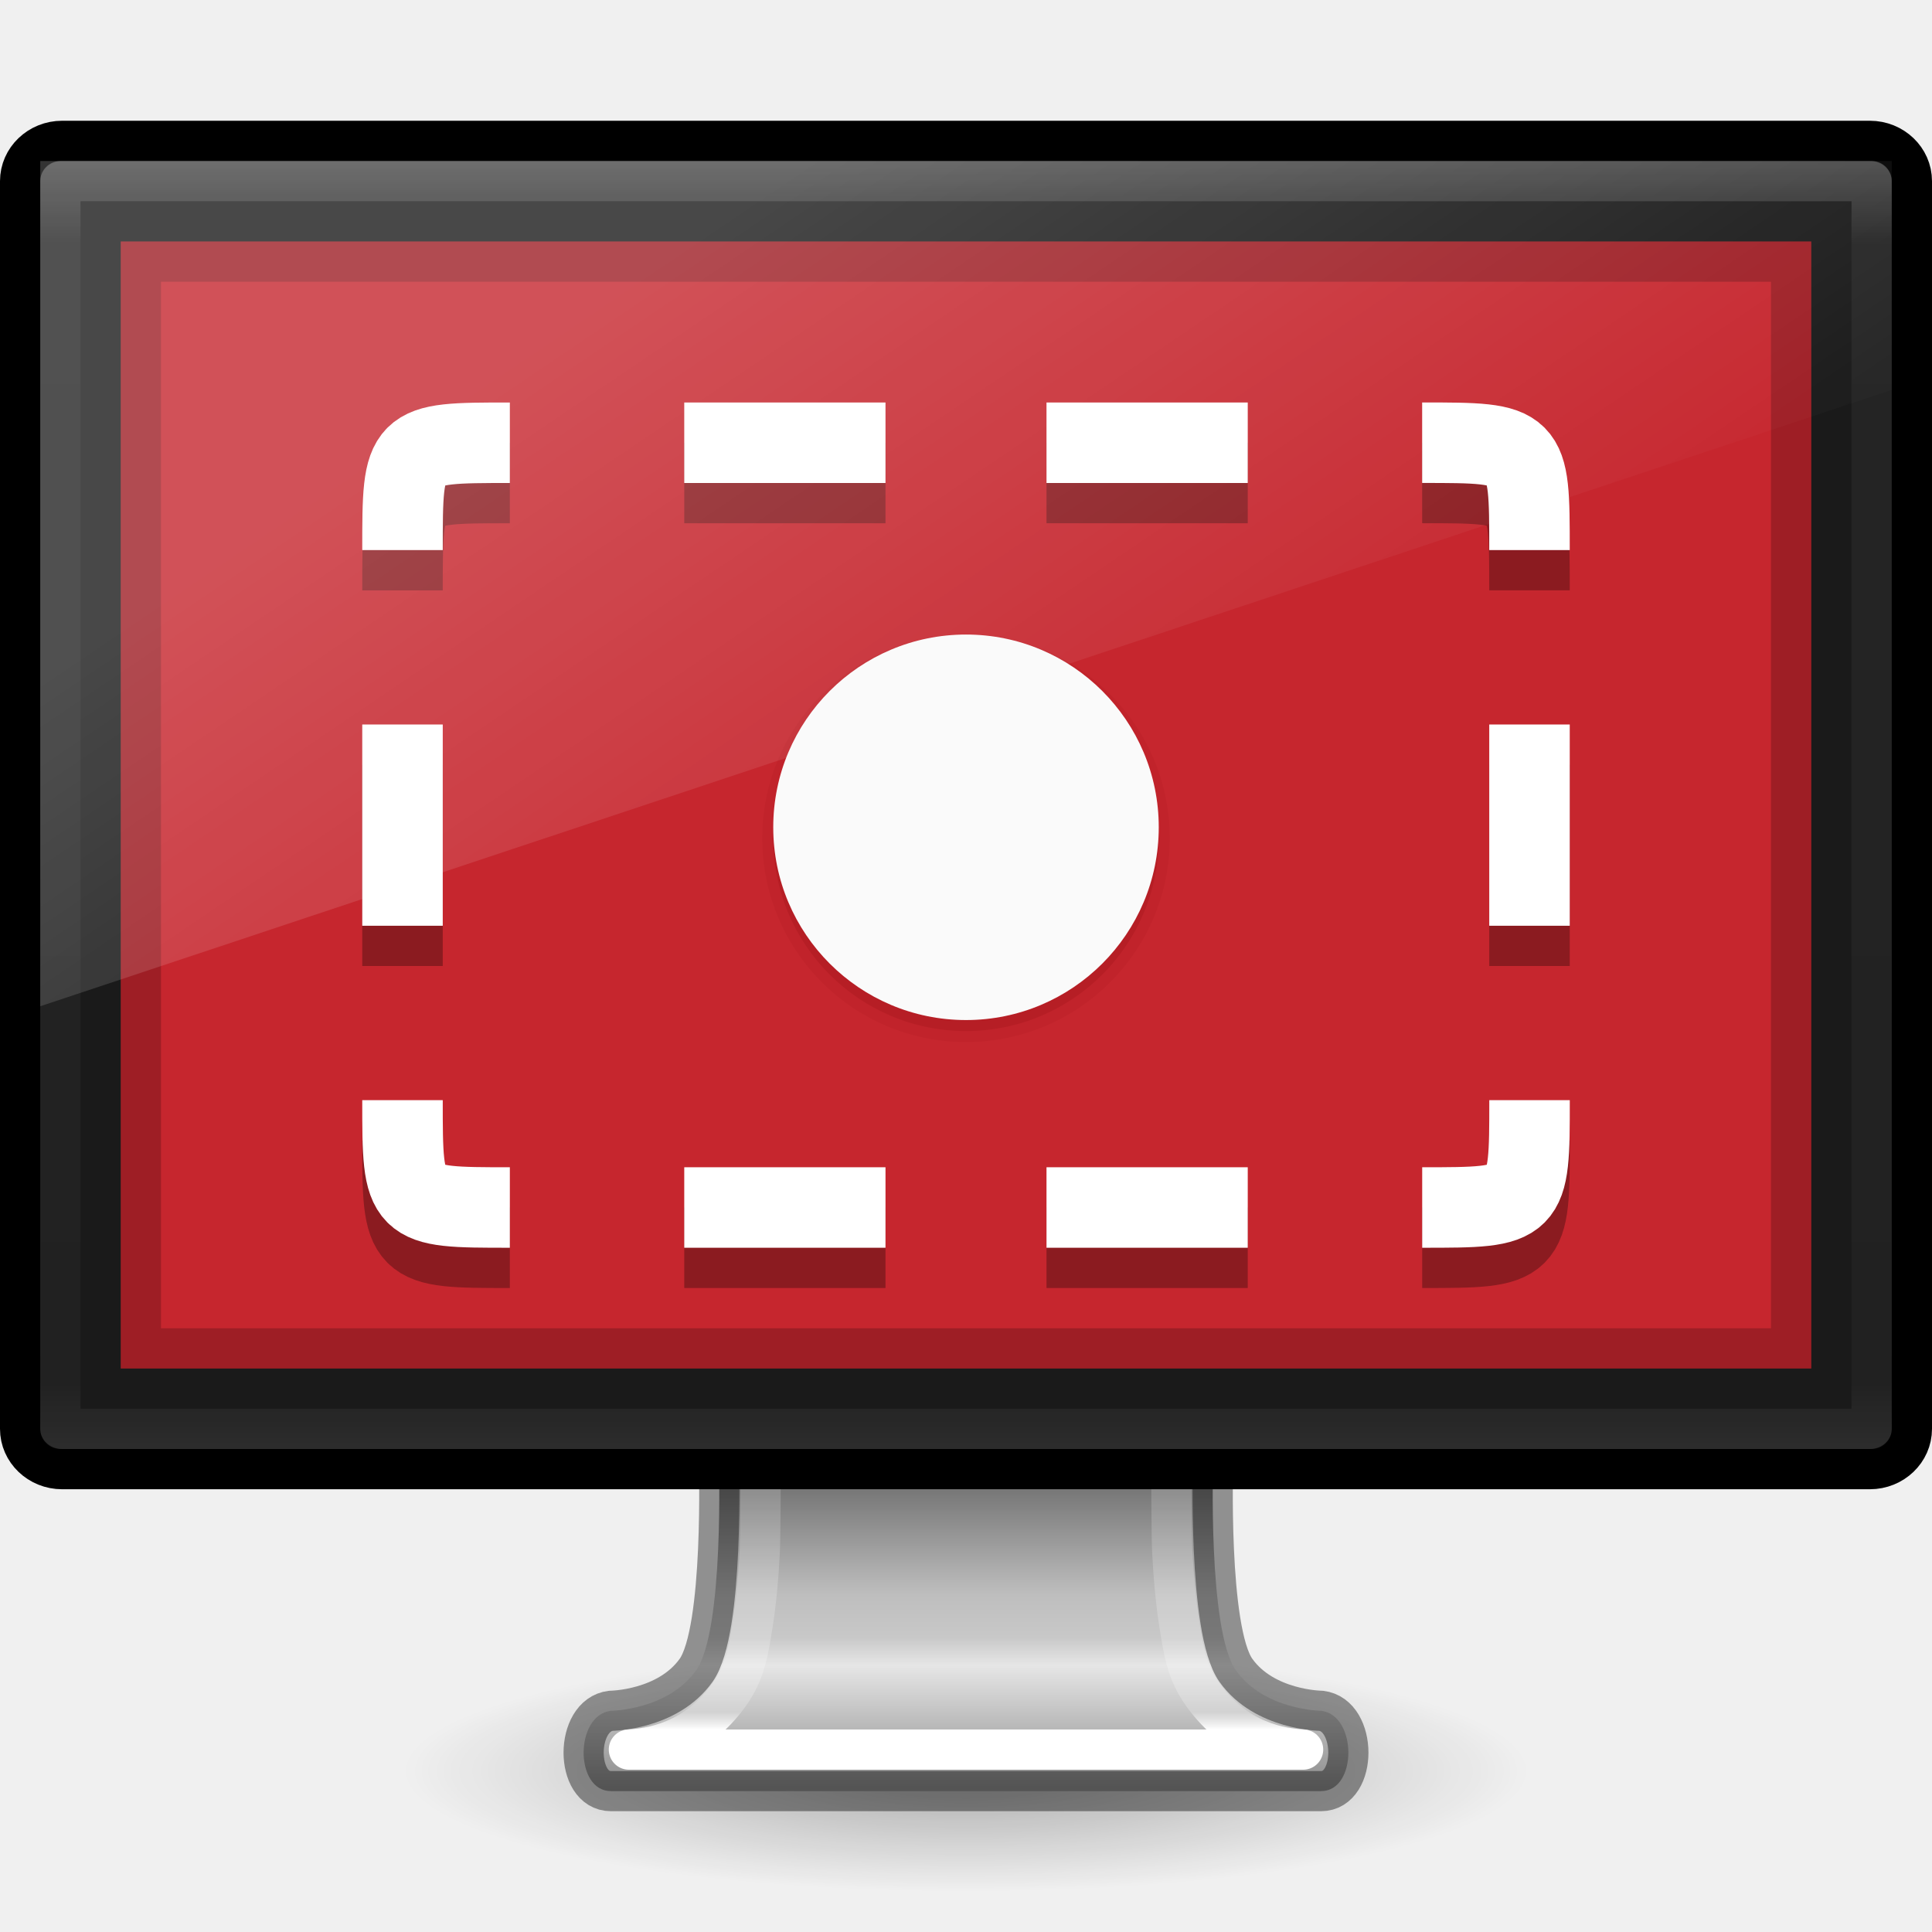
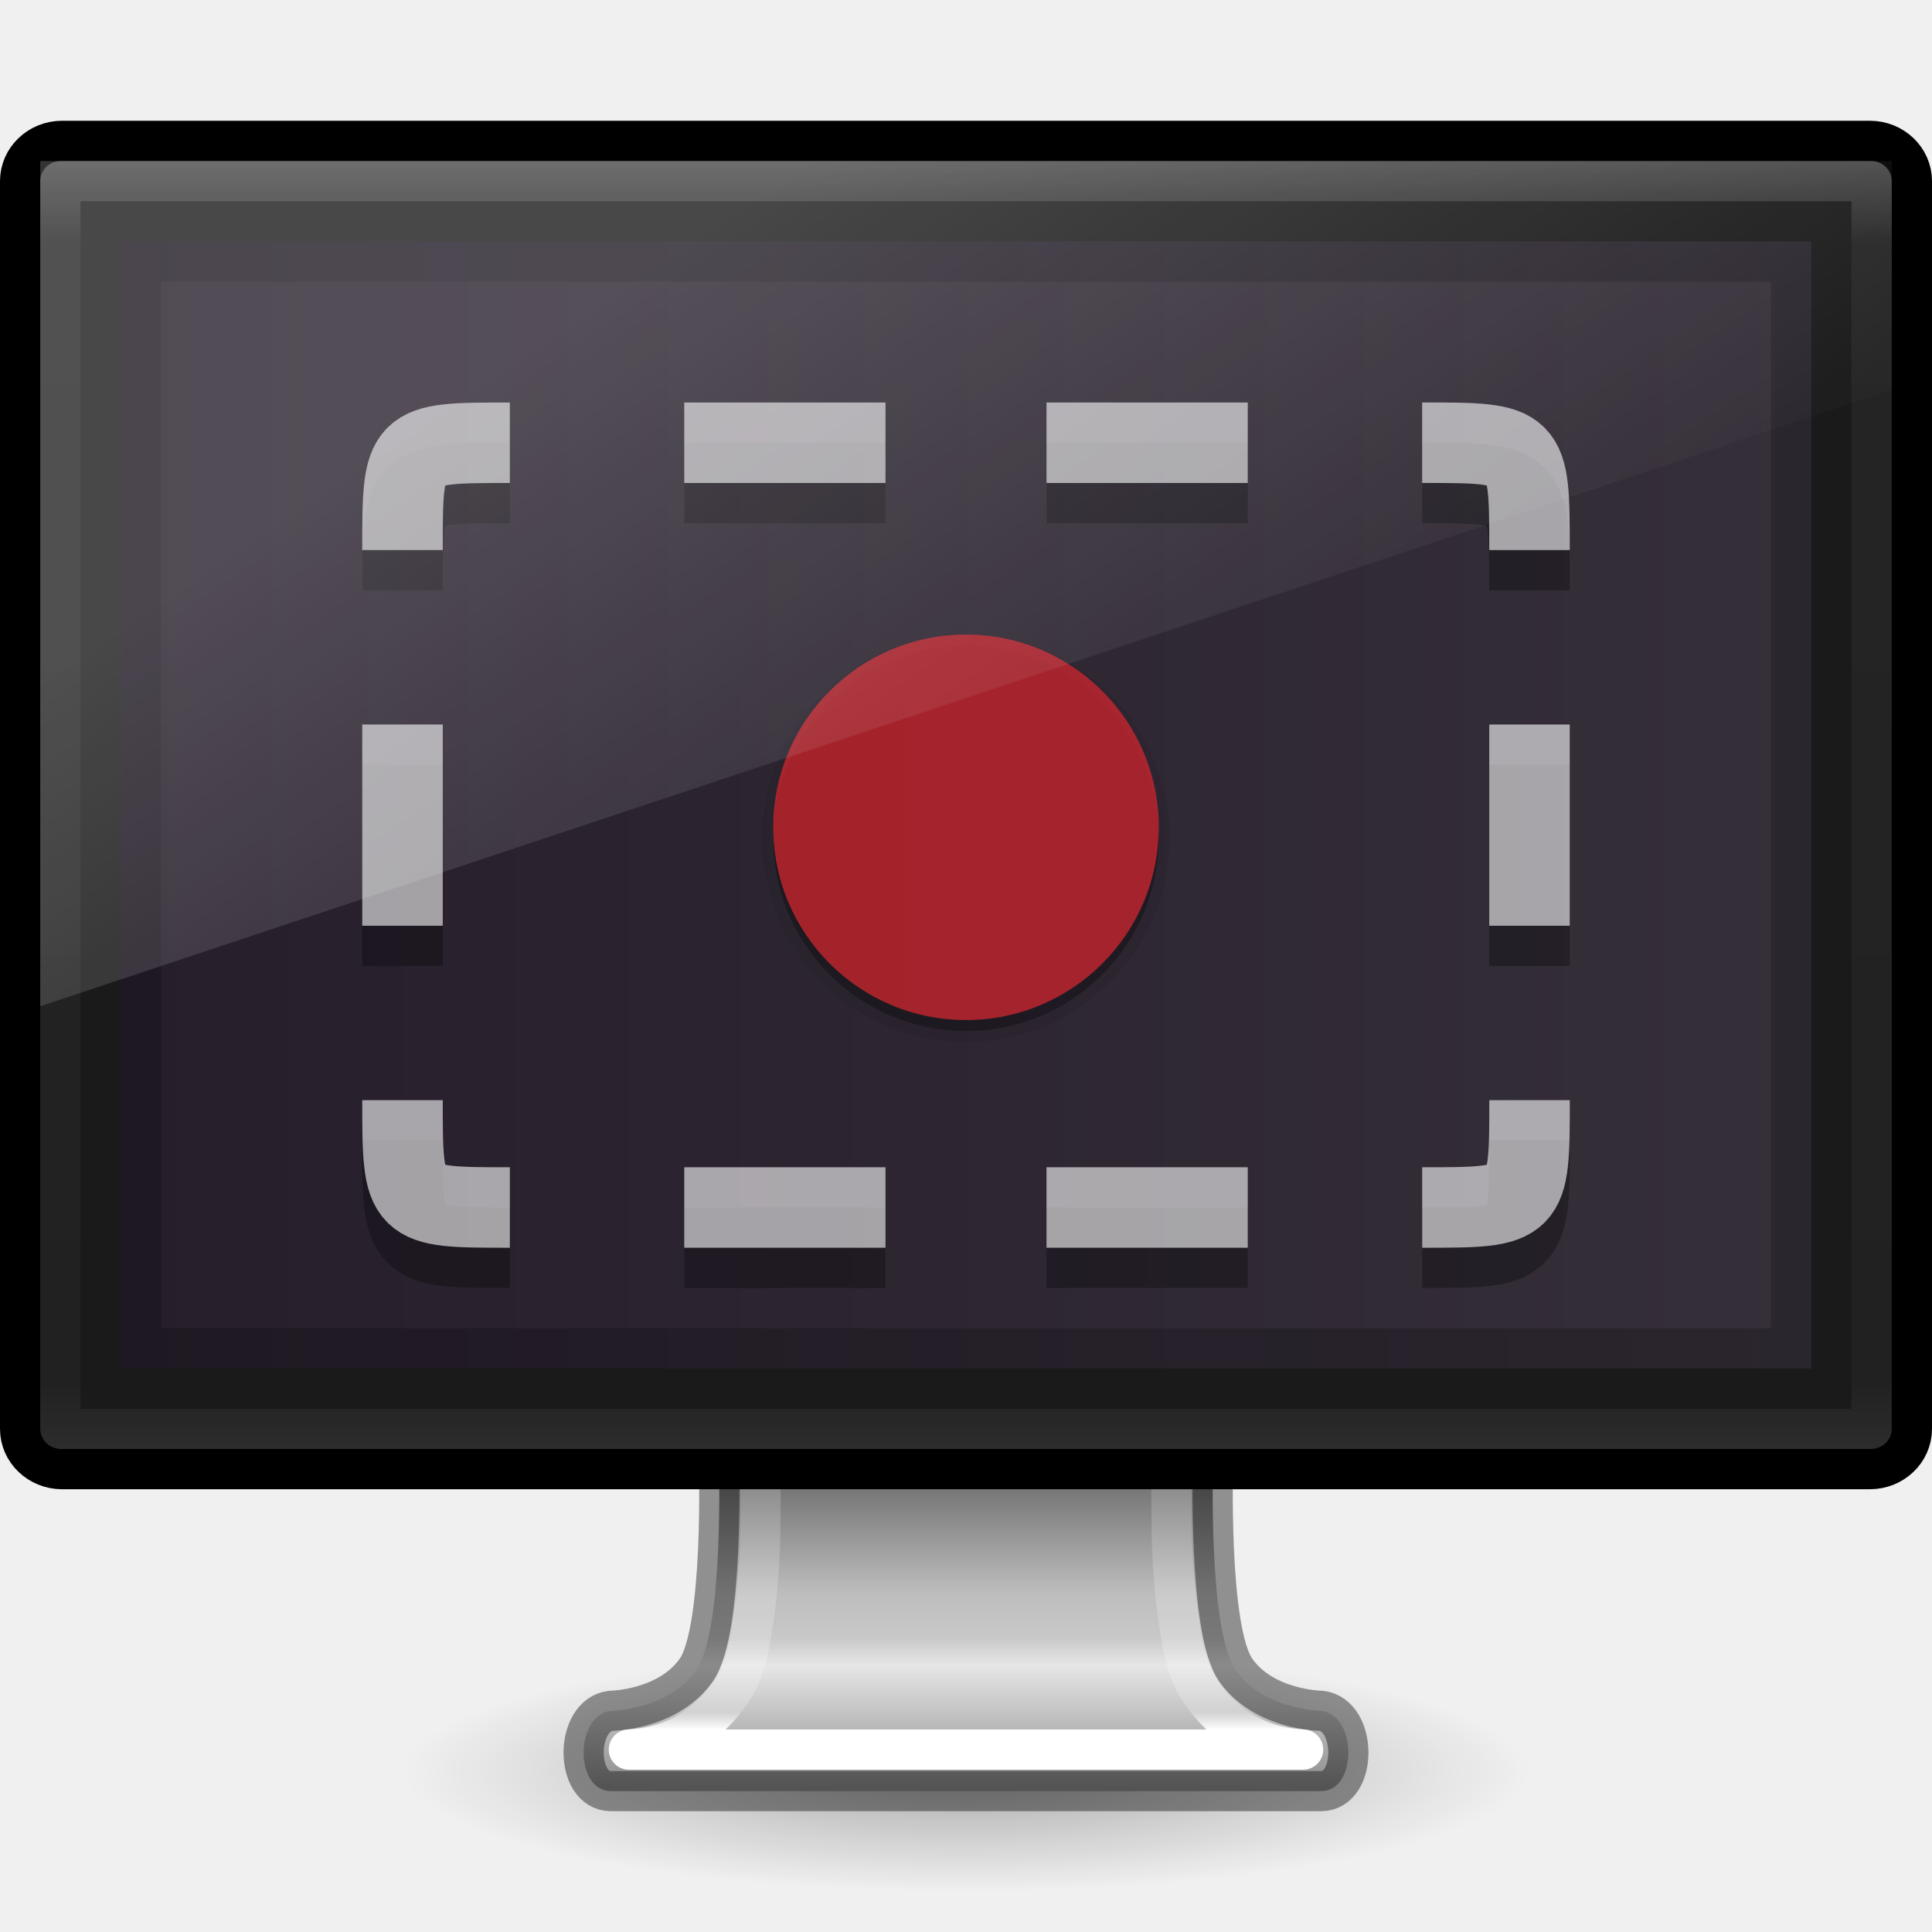
<svg xmlns="http://www.w3.org/2000/svg" xmlns:xlink="http://www.w3.org/1999/xlink" id="svg4569" height="48" width="48" version="1.1">
  <defs id="defs4571">
    <linearGradient id="linearGradient4054">
      <stop offset="0" style="stop-color:#ffffff;stop-opacity:1" id="stop4056" />
      <stop offset="0.063" style="stop-color:#ffffff;stop-opacity:0.235" id="stop4058" />
      <stop offset="0.969" style="stop-color:#ffffff;stop-opacity:0.157" id="stop4060" />
      <stop offset="1" style="stop-color:#ffffff;stop-opacity:0.392" id="stop4062" />
    </linearGradient>
    <linearGradient id="linearGradient3912">
      <stop offset="0" style="stop-color:#787878;stop-opacity:1" id="stop3914" />
      <stop offset="0.35" style="stop-color:#bebebe;stop-opacity:1" id="stop3916" />
      <stop offset="0.494" style="stop-color:#c8c8c8;stop-opacity:1" id="stop3918" />
      <stop offset="0.589" style="stop-color:#e6e6e6;stop-opacity:1" id="stop3920" />
      <stop offset="1" style="stop-color:#8c8c8c;stop-opacity:1" id="stop3922" />
    </linearGradient>
    <linearGradient id="linearGradient10691-1">
      <stop offset="0" style="stop-color:#000000;stop-opacity:1" id="stop10693-3" />
      <stop offset="1" style="stop-color:#000000;stop-opacity:0" id="stop10695-1" />
    </linearGradient>
    <radialGradient gradientTransform="matrix(1.936801,0,0,0.4150287,11.01818,13.44736)" gradientUnits="userSpaceOnUse" xlink:href="#linearGradient10691-1" id="radialGradient3001" fy="73.616" fx="6.703" r="7.228" cy="73.616" cx="6.703" />
    <linearGradient gradientTransform="matrix(0.9964089,0,0,1.000144,-332.882,-50.01272)" gradientUnits="userSpaceOnUse" xlink:href="#linearGradient3912" id="linearGradient3832-9" y2="94.396" x2="361.106" y1="87.05" x1="361.106" />
    <linearGradient gradientTransform="matrix(1.15,0,0,1.166667,-0.1500035,13.33333)" gradientUnits="userSpaceOnUse" xlink:href="#linearGradient3880" id="linearGradient3887" y2="12" x2="20" y1="-3" x1="10" />
    <linearGradient id="linearGradient3880">
      <stop offset="0" style="stop-color:#ffffff;stop-opacity:1" id="stop3883" />
      <stop offset="1" style="stop-color:#ffffff;stop-opacity:0" id="stop3885" />
    </linearGradient>
    <linearGradient id="outerBackgroundGradient-5-0">
      <stop offset="0" style="stop-color:#261e2b;stop-opacity:1" id="stop3864-8-6-4" />
      <stop offset="1" style="stop-color:#352f39;stop-opacity:1" id="stop3866-9-1-86" />
    </linearGradient>
    <linearGradient gradientTransform="matrix(1.05,0,0,1.217391,1.949997,15.73913)" gradientUnits="userSpaceOnUse" xlink:href="#outerBackgroundGradient-5-0" id="linearGradient4020" y2="2" x2="15" y1="24.619" x1="15" />
    <linearGradient id="linearGradient3924-1">
      <stop offset="0" style="stop-color:#ffffff;stop-opacity:1" id="stop3926-3" />
      <stop offset="0.063" style="stop-color:#ffffff;stop-opacity:0.235" id="stop3928-91" />
      <stop offset="0.951" style="stop-color:#ffffff;stop-opacity:0.157" id="stop3930-6" />
      <stop offset="1" style="stop-color:#ffffff;stop-opacity:0.392" id="stop3932-6" />
    </linearGradient>
    <linearGradient gradientTransform="matrix(1.216216,0,0,0.8378379,-5.189199,-0.108099)" gradientUnits="userSpaceOnUse" xlink:href="#linearGradient3924-1" id="linearGradient3916" y2="43" x2="24" y1="5" x1="24" />
    <linearGradient gradientTransform="matrix(1.216216,0,0,0.8378379,-5.189199,-0.108099)" gradientUnits="userSpaceOnUse" xlink:href="#linearGradient4054" id="linearGradient4073" y2="42.989" x2="24.81" y1="51.419" x1="24.81" />
    <linearGradient id="linearGradient8838">
      <stop offset="0" style="stop-color:#000000;stop-opacity:1" id="stop8840" />
      <stop offset="1" style="stop-color:#000000;stop-opacity:0" id="stop8842" />
    </linearGradient>
    <linearGradient id="linearGradient3764">
      <stop offset="0" style="stop-color:#d1d1d1;stop-opacity:1" id="stop3766" />
      <stop offset="1" style="stop-color:#eaeaea;stop-opacity:1" id="stop3768" />
    </linearGradient>
    <radialGradient gradientTransform="matrix(0.5647059,0,0,0.2823525,6.635295,43.6941)" gradientUnits="userSpaceOnUse" xlink:href="#linearGradient8838" id="radialGradient3514" fy="4.625" fx="62.625" r="10.625" cy="4.625" cx="62.625" />
    <radialGradient gradientTransform="matrix(0.5647059,0,0,0.2823525,-1.364705,43.6941)" gradientUnits="userSpaceOnUse" xlink:href="#linearGradient8838" id="radialGradient3517" fy="4.625" fx="62.625" r="10.625" cy="4.625" cx="62.625" />
    <radialGradient gradientTransform="matrix(0.5671064,-1.134203,1.701299,0.8506569,-1735.347,-832.4149)" gradientUnits="userSpaceOnUse" xlink:href="#linearGradient3764" id="radialGradient3520" fy="1039.7" fx="15" r="3.527" cy="1039.7" cx="15" />
    <radialGradient gradientTransform="matrix(-0.5671064,-1.134203,-1.701299,0.8506569,1811.401,-832.4149)" gradientUnits="userSpaceOnUse" xlink:href="#linearGradient3764" id="radialGradient3525" fy="1039.7" fx="15" r="3.527" cy="1039.7" cx="15" />
    <linearGradient id="linearGradient4685">
      <stop id="stop4687" style="stop-color:#ffffff;stop-opacity:1" offset="0" />
      <stop id="stop4689" style="stop-color:#ffffff;stop-opacity:0" offset="1" />
    </linearGradient>
    <linearGradient gradientTransform="matrix(0.6954129,0,0,0.7112432,3.162217,1.841337)" y2="42.054" x2="58.033" y1="40" x1="56" gradientUnits="userSpaceOnUse" id="linearGradient3415" xlink:href="#linearGradient4685" />
    <linearGradient id="linearGradient4685-8">
      <stop id="stop4687-4" style="stop-color:#ffffff;stop-opacity:1" offset="0" />
      <stop id="stop4689-7" style="stop-color:#ffffff;stop-opacity:0" offset="1" />
    </linearGradient>
    <linearGradient xlink:href="#linearGradient4685-8" id="linearGradient4203" gradientUnits="userSpaceOnUse" gradientTransform="matrix(-0.6954129,0,0,0.7112432,72.95916,1.841337)" x1="56" y1="40" x2="58.033" y2="42.054" />
    <radialGradient r="12.672" fy="9.994" fx="8.863" cy="9.994" cx="8.863" gradientTransform="matrix(0,2.964144,-3.653559,0,74.84552,3.509215)" gradientUnits="userSpaceOnUse" id="radialGradient4230-4" xlink:href="#linearGradient3242-7-6" />
    <linearGradient id="linearGradient3242-7-6">
      <stop offset="0" style="stop-color:#f89b7e;stop-opacity:1" id="stop3244-6-4" />
      <stop offset="0.262" style="stop-color:#e35d4f;stop-opacity:1" id="stop3246-7-5" />
      <stop offset="0.661" style="stop-color:#c6262e;stop-opacity:1" id="stop3248-8-6" />
      <stop offset="1" style="stop-color:#690b2c;stop-opacity:1" id="stop3250-6-8" />
    </linearGradient>
+     <linearGradient xlink:href="#outerBackgroundGradient-5-0" id="linearGradient905" x1="3" y1="20" x2="45" y2="20" gradientUnits="userSpaceOnUse" />
  </defs>
  <path style="opacity:0.3;fill:url(#radialGradient3001);fill-opacity:1;fill-rule:nonzero;stroke:none;stroke-width:0.8;marker:none;visibility:visible;display:inline;overflow:visible" id="path2589" d="m 38,44 c 0,1.657 -6.268,3 -14,3 C 16.268,47 10,45.657 10,44 10,42.343 16.268,41 24,41 31.732,41 38,42.343 38,44 l 0,0 z" />
  <path style="color:#000000;fill:url(#linearGradient3832-9);fill-opacity:1;fill-rule:nonzero;stroke:none;stroke-width:0.998;marker:none;visibility:visible;display:inline;overflow:visible;enable-background:new" id="rect1789" d="m 17.859,36.25 c 0,0 0.142,4.258 -0.565,5.25 -0.707,0.992 -2.114,1.004 -2.114,1.004 -0.903,0.104 -0.91,1.996 0,1.996 l 17.64,0 c 0.91,0 0.903,-1.893 0,-1.996 0,0 -1.407,-0.012 -2.114,-1.004 -0.707,-0.992 -0.565,-5.25 -0.565,-5.25 l -12.281,0 z" />
  <path style="opacity:0.4;color:#000000;fill:none;stroke:#000000;stroke-width:0.998;stroke-linecap:round;stroke-linejoin:round;stroke-miterlimit:4;stroke-opacity:1;stroke-dasharray:none;stroke-dashoffset:0.5;marker:none;visibility:visible;display:inline;overflow:visible;enable-background:new" id="rect1789-3" d="m 17.859,36.25 c 0,0 0.142,4.258 -0.565,5.25 -0.707,0.992 -2.114,1.004 -2.114,1.004 -0.903,0.104 -0.91,1.996 0,1.996 l 17.64,0 c 0.91,0 0.903,-1.893 0,-1.996 0,0 -1.407,-0.012 -2.114,-1.004 -0.707,-0.992 -0.565,-5.25 -0.565,-5.25 l -12.281,0 z" />
  <path style="color:#000000;fill:none;stroke:url(#linearGradient4073);stroke-width:1;stroke-linecap:round;stroke-linejoin:round;stroke-miterlimit:4;stroke-opacity:1;stroke-dasharray:none;stroke-dashoffset:0;marker:none;visibility:visible;display:inline;overflow:visible;enable-background:accumulate" id="path4050" d="m 18.906,33.281 c 0,0 0.003,4.605 -0.031,5.281 -0.031,0.618 -0.088,1.273 -0.188,1.875 -0.099,0.602 -0.175,1.112 -0.562,1.656 -0.856,1.201 -1.982,1.344 -2.5,1.375 l 16.75,0 c -0.518,-0.031 -1.644,-0.174 -2.5,-1.375 -0.388,-0.544 -0.463,-1.055 -0.562,-1.656 -0.099,-0.602 -0.156,-1.257 -0.188,-1.875 -0.034,-0.676 -0.031,-5.281 -0.031,-5.281 z" />
  <rect style="fill:#1a1a1a;fill-opacity:1;stroke:#000000;stroke-width:1;stroke-linecap:round;stroke-linejoin:round;stroke-miterlimit:4;stroke-opacity:1;stroke-dasharray:none;stroke-dashoffset:0.5" id="rect2722" y="3.5" x="0.5" ry="1" rx="1.044" height="33" width="47" />
-   <path style="fill:#c6262e;fill-opacity:1;stroke:none;display:inline" id="rect2722-0" d="M 3,6 45,6 45,34 3,34 z" />
+   <g id="g897">
+     <path d="M 3,6 45,6 45,34 3,34 z" id="rect2722-0" style="fill:url(#linearGradient905);fill-opacity:1.0;stroke:none;display:inline" />
+   </g>
  <path style="opacity:0.2;fill:#000000;fill-opacity:1;stroke:none;display:inline" id="path3942" d="m 3,6 0,28 L 45,34 45,6 z M 4,7 44,7 44,33 4,33 z" />
  <rect style="opacity:0.2;fill:none;stroke:url(#linearGradient3916);stroke-width:1;stroke-linecap:round;stroke-linejoin:round;stroke-miterlimit:4;stroke-opacity:1;stroke-dasharray:none;stroke-dashoffset:0" id="rect6741" y="4.5" x="1.5" ry="0" rx="0" height="31" width="45" />
  <g style="opacity:0.3" id="g4537">
    <path style="fill:none;stroke:#000000;stroke-width:2;stroke-linecap:butt;stroke-linejoin:miter;stroke-miterlimit:4;stroke-opacity:1;stroke-dasharray:none" id="path4459" d="m 38,14.666 c 0,-2.667 0,-2.667 -2.667,-2.667" />
    <path style="fill:none;stroke:#000000;stroke-width:2;stroke-linecap:butt;stroke-linejoin:miter;stroke-miterlimit:4;stroke-opacity:1;stroke-dasharray:none" id="path2387" d="m 12.667,12 c -2.667,0 -2.667,0 -2.667,2.667" />
    <path style="fill:#000000;fill-opacity:1;fill-rule:evenodd;stroke:none" id="path4477" d="m 17,11 0,2 5,0 0,-2 -5,0 z m 9,0 0,2 5,0 0,-2 -5,0 z m -17,8 0,5 2,0 0,-5 -2,0 z m 28,0 0,5 2,0 0,-5 -2,0 z m -20,11 0,2 5,0 0,-2 -5,0 z m 9,0 0,2 5,0 0,-2 -5,0 z" />
    <path style="fill:none;stroke:#000000;stroke-width:2;stroke-linecap:butt;stroke-linejoin:miter;stroke-miterlimit:4;stroke-opacity:1;stroke-dasharray:none" id="path4457" d="M 10,28.333 C 10,31 10,31 12.667,31" />
    <path style="fill:none;stroke:#000000;stroke-width:2;stroke-linecap:butt;stroke-linejoin:miter;stroke-miterlimit:4;stroke-opacity:1;stroke-dasharray:none" id="path4461" d="m 35.334,31 c 2.667,0 2.667,0 2.667,-2.667" />
  </g>
-   <g style="opacity:1" id="g4544">
+   <g style="opacity:0.6" id="g4544">
    <path style="fill:#ffffff;fill-opacity:1;fill-rule:evenodd;stroke:none" id="path4477-4" d="m 17,10 v 2 h 5 v -2 z" />
    <path style="fill:#ffffff;fill-opacity:1;fill-rule:evenodd;stroke:none" id="path4475" d="m 26,10 v 2 h 5 v -2 z" />
    <path style="fill:#ffffff;fill-opacity:1;fill-rule:evenodd;stroke:none" id="path4473" d="m 9,18 v 5 h 2 v -5 z" />
    <path style="fill:#ffffff;fill-opacity:1;fill-rule:evenodd;stroke:none" id="path4471" d="m 37,18 v 5 h 2 v -5 z" />
    <path style="fill:#ffffff;fill-opacity:1;fill-rule:evenodd;stroke:none" id="path4465" d="m 17,29 v 2 h 5 v -2 z" />
    <path style="fill:#ffffff;fill-opacity:1;fill-rule:evenodd;stroke:none" id="path3318-9" d="m 26,29 v 2 h 5 v -2 z" />
    <path style="fill:none;stroke:#ffffff;stroke-width:2;stroke-linecap:butt;stroke-linejoin:miter;stroke-miterlimit:4;stroke-dasharray:none;stroke-opacity:1" id="path4457-5" d="M 10,27.333 C 10,30 10,30 12.667,30" />
    <path style="fill:none;stroke:#ffffff;stroke-width:2;stroke-linecap:butt;stroke-linejoin:miter;stroke-miterlimit:4;stroke-dasharray:none;stroke-opacity:1" id="path4459-3" d="m 38,13.666 c 0,-2.667 0,-2.667 -2.667,-2.667" />
    <path style="fill:none;stroke:#ffffff;stroke-width:2;stroke-linecap:butt;stroke-linejoin:miter;stroke-miterlimit:4;stroke-dasharray:none;stroke-opacity:1" id="path2387-0" d="m 12.667,11 c -2.667,0 -2.667,0 -2.667,2.667" />
    <path style="fill:none;stroke:#ffffff;stroke-width:2;stroke-linecap:butt;stroke-linejoin:miter;stroke-miterlimit:4;stroke-dasharray:none;stroke-opacity:1" id="path4461-0" d="m 35.334,30 c 2.667,0 2.667,0 2.667,-2.667" />
  </g>
  <g id="g1171" transform="matrix(0.2736486,0,0,0.2736486,6.486486,6.167047)">
-     <circle r="18.5" cy="53.574" cx="64" id="path1156" style="display:inline;opacity:0.07;fill:#7a0000;fill-opacity:1;fill-rule:nonzero;stroke-width:1.114" />
-     <circle style="display:inline;opacity:0.15;fill:#7a0000;fill-opacity:1;fill-rule:nonzero;stroke-width:1.054" id="circle1158" cx="64" cy="53.574" r="17.5" />
-     <circle r="17.5" cy="52.574" cx="64" id="circle1160" style="display:inline;fill:#fafafa;fill-rule:nonzero;stroke-width:1.054" />
+     <circle r="18.5" cy="53.574" cx="64" id="path1156" style="display:inline;opacity:0.07;fill:#000000;fill-opacity:1;fill-rule:nonzero;stroke-width:1.114" />
+     <circle style="display:inline;opacity:0.3;fill:#000000;fill-opacity:1;fill-rule:nonzero;stroke-width:1.054" id="circle1158" cx="64" cy="53.574" r="17.5" />
+     <circle r="17.5" cy="52.574" cx="64" id="circle1160" style="display:inline;fill:#c6262e;fill-rule:nonzero;stroke-width:1.054;fill-opacity:1;opacity:0.8" />
  </g>
  <path style="display:inline;opacity:0.2;fill:url(#linearGradient3887);fill-opacity:1;stroke:none" id="rect3872" d="M 1,4 V 25 L 47,9.687 V 4 Z" />
</svg>
